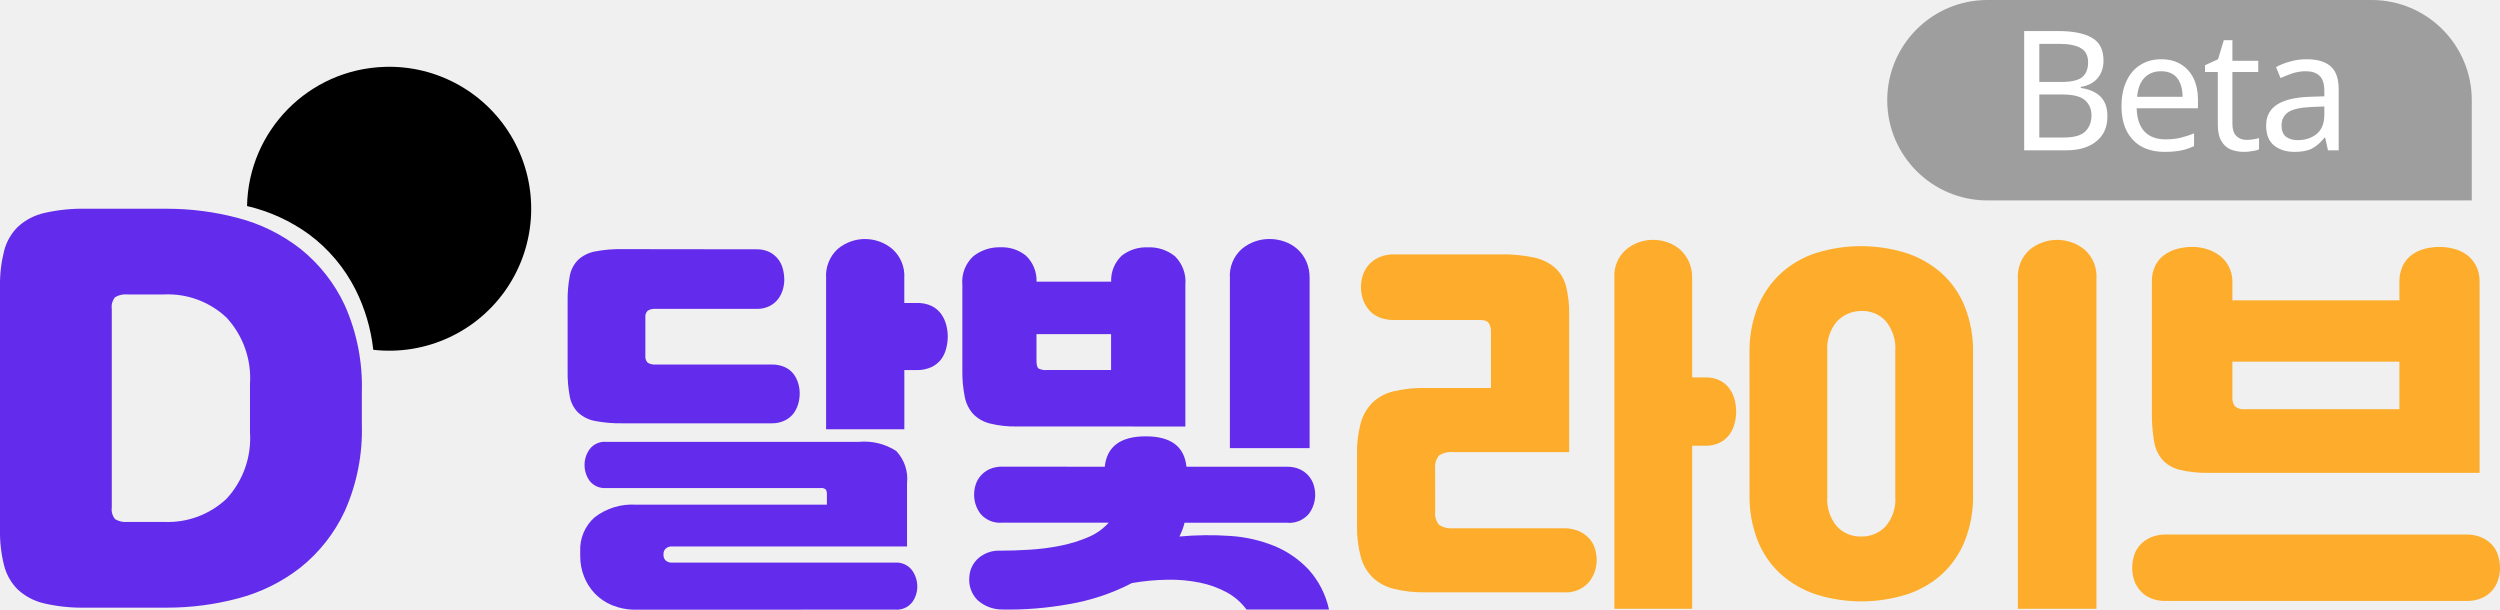
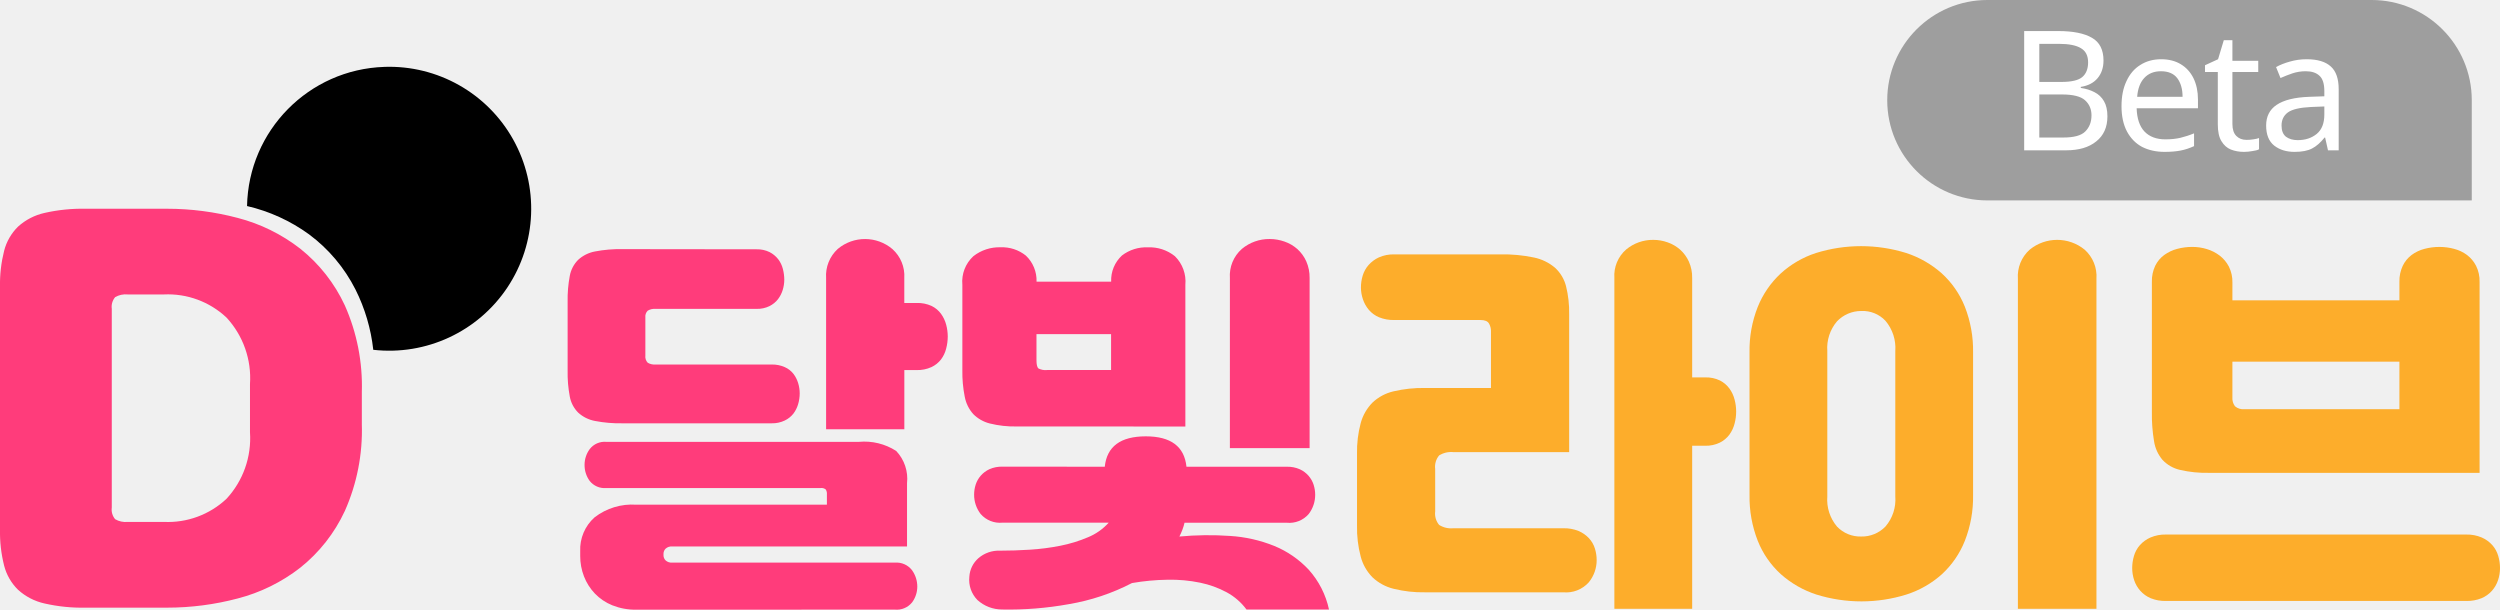
<svg xmlns="http://www.w3.org/2000/svg" width="149.69" height="36.507" viewBox="0 0 149.69 36.507">
  <defs>
    <linearGradient id="prefix__linear-gradient" x1=".284" x2=".862" y1=".11" y2=".926" gradientUnits="objectBoundingBox">
      <stop offset="0" stop-color="#fdad2b" />
      <stop offset=".216" stop-color="#fca92c" />
      <stop offset=".408" stop-color="#fa9e32" />
      <stop offset=".591" stop-color="#f78c3b" />
      <stop offset=".768" stop-color="#f37248" />
      <stop offset=".94" stop-color="#ee5258" />
      <stop offset="1" stop-color="#ec455f" />
    </linearGradient>
    <style>
-             .prefix__cls-1{fill:#632beb}.prefix__cls-3{fill:#fdad2b}
+             .prefix__cls-1{fill:#FF3C7B}.prefix__cls-3{fill:#fdad2b}
        </style>
  </defs>
  <g id="prefix__logo" transform="translate(-105 -76)">
    <g id="prefix__그룹_10364" data-name="그룹 10364" transform="translate(-58.207 -354.034)">
      <g id="prefix__그룹_10361" data-name="그룹 10361" transform="translate(163.207 434.034)">
        <g id="prefix__그룹_10360" data-name="그룹 10360" transform="translate(0 8.499)">
          <path id="prefix__패스_4137" d="M173.219 457.045a16.544 16.544 0 0 1 4.218.548 10.314 10.314 0 0 1 3.742 1.839 9.4 9.4 0 0 1 2.675 3.4 11.877 11.877 0 0 1 1.018 5.191v1.928a11.873 11.873 0 0 1-1.018 5.191 9.4 9.4 0 0 1-2.675 3.4 10.29 10.29 0 0 1-3.742 1.839 16.5 16.5 0 0 1-4.218.549h-4.891a10.119 10.119 0 0 1-2.462-.252 3.479 3.479 0 0 1-1.576-.816 3.1 3.1 0 0 1-.837-1.453 8.208 8.208 0 0 1-.246-2.165v-14.513a8.215 8.215 0 0 1 .246-2.165 3.106 3.106 0 0 1 .837-1.453 3.494 3.494 0 0 1 1.576-.816 10.151 10.151 0 0 1 2.462-.252zm4.956 10.5a5.33 5.33 0 0 0-1.411-3.99 5.126 5.126 0 0 0-3.742-1.379h-2.167a1.245 1.245 0 0 0-.755.163.9.9 0 0 0-.2.7v11.894a.9.9 0 0 0 .2.7 1.24 1.24 0 0 0 .755.163h2.167a5.124 5.124 0 0 0 3.742-1.379 5.329 5.329 0 0 0 1.411-3.989z" class="prefix__cls-1" data-name="패스 4137" transform="translate(-163.207 -457.045)" />
        </g>
        <path id="prefix__패스_4138" d="M211.478 434.038a8.5 8.5 0 0 0-8.221 8.332 10.289 10.289 0 0 1 3.71 1.693 9.4 9.4 0 0 1 2.784 3.307 10.631 10.631 0 0 1 1.064 3.608 8.5 8.5 0 1 0 .663-16.941z" data-name="패스 4138" transform="translate(-188.465 -434.033)" />
      </g>
      <g id="prefix__그룹_10363" data-name="그룹 10363" transform="translate(197.191 444.343)">
        <path id="prefix__패스_4139" d="M266.541 462.569a1.659 1.659 0 0 1 .768.165 1.547 1.547 0 0 1 .52.426 1.588 1.588 0 0 1 .284.591 2.638 2.638 0 0 1 .083.638 2.1 2.1 0 0 1-.094.614 1.773 1.773 0 0 1-.284.555 1.485 1.485 0 0 1-.508.413 1.649 1.649 0 0 1-.768.165h-6.05a.8.8 0 0 0-.472.107.492.492 0 0 0-.142.413v2.269a.527.527 0 0 0 .142.437.8.8 0 0 0 .472.106h6.949a1.836 1.836 0 0 1 .78.154 1.357 1.357 0 0 1 .52.4 1.772 1.772 0 0 1 .284.555 2.1 2.1 0 0 1 .094.615 2.294 2.294 0 0 1-.094.65 1.758 1.758 0 0 1-.284.567 1.461 1.461 0 0 1-.52.413 1.724 1.724 0 0 1-.78.166h-8.934a7.869 7.869 0 0 1-1.654-.142 2.048 2.048 0 0 1-1-.5 1.826 1.826 0 0 1-.5-.957 7.551 7.551 0 0 1-.13-1.548v-4.136a7.551 7.551 0 0 1 .13-1.548 1.824 1.824 0 0 1 .5-.957 2.046 2.046 0 0 1 1-.5 7.891 7.891 0 0 1 1.654-.141zm-7.208 21.578a3.7 3.7 0 0 1-1.43-.26 3.024 3.024 0 0 1-1.052-.709 3.127 3.127 0 0 1-.65-1.028 3.328 3.328 0 0 1-.224-1.217v-.284a2.566 2.566 0 0 1 .862-2.032 3.672 3.672 0 0 1 2.493-.756h11.415v-.615a.464.464 0 0 0-.071-.3.412.412 0 0 0-.307-.082h-12.833a1.139 1.139 0 0 1-.992-.426 1.609 1.609 0 0 1-.307-.969 1.592 1.592 0 0 1 .307-.934 1.127 1.127 0 0 1 .992-.437h15.125a3.525 3.525 0 0 1 2.234.544 2.422 2.422 0 0 1 .65 1.938v3.781h-14.062a.53.53 0 0 0-.39.13.433.433 0 0 0-.13.319v.071a.432.432 0 0 0 .13.319.528.528 0 0 0 .39.13h13.33a1.174 1.174 0 0 1 1.028.449 1.674 1.674 0 0 1 .319.992 1.6 1.6 0 0 1-.307.934 1.182 1.182 0 0 1-1.04.438zm11.367-19.853a2.164 2.164 0 0 1 .7-1.749 2.542 2.542 0 0 1 3.273.012 2.152 2.152 0 0 1 .709 1.737v1.489h.733a2 2 0 0 1 .9.177 1.522 1.522 0 0 1 .567.473 1.97 1.97 0 0 1 .307.65 2.755 2.755 0 0 1 .095.709 2.89 2.89 0 0 1-.095.721 1.829 1.829 0 0 1-.307.65 1.556 1.556 0 0 1-.579.461 2.02 2.02 0 0 1-.886.177h-.733v3.545H270.7z" class="prefix__cls-1" data-name="패스 4139" transform="translate(-255.22 -461.951)" />
        <path id="prefix__패스_4140" d="M322.471 473.173a6.129 6.129 0 0 1-1.607-.177 2.122 2.122 0 0 1-1-.567 2.152 2.152 0 0 1-.508-1.04 7.494 7.494 0 0 1-.142-1.572v-5.128a2.067 2.067 0 0 1 .662-1.713 2.518 2.518 0 0 1 1.63-.532 2.273 2.273 0 0 1 1.513.5 2.053 2.053 0 0 1 .638 1.559h4.467a2.018 2.018 0 0 1 .65-1.571 2.391 2.391 0 0 1 1.548-.485 2.416 2.416 0 0 1 1.619.532 2.13 2.13 0 0 1 .626 1.713v8.484zm5.27 2.411q.189-1.82 2.458-1.82 2.245 0 2.434 1.82h6a1.821 1.821 0 0 1 .792.154 1.564 1.564 0 0 1 .52.39 1.546 1.546 0 0 1 .3.531 1.977 1.977 0 0 1 .095.6 1.881 1.881 0 0 1-.39 1.158 1.535 1.535 0 0 1-1.312.521h-6.121a2.973 2.973 0 0 1-.13.425q-.083.213-.177.4a18.692 18.692 0 0 1 3.037-.035 8.457 8.457 0 0 1 2.647.6 5.871 5.871 0 0 1 2.056 1.418 5.206 5.206 0 0 1 1.217 2.387h-4.939a3.636 3.636 0 0 0-1.182-1.028 5.811 5.811 0 0 0-1.6-.579 8.727 8.727 0 0 0-1.926-.177 13.681 13.681 0 0 0-2.15.2 12.818 12.818 0 0 1-3.782 1.264 20.169 20.169 0 0 1-3.994.319 2.191 2.191 0 0 1-1.477-.567 1.722 1.722 0 0 1-.484-1.395 1.6 1.6 0 0 1 .543-1.111 1.866 1.866 0 0 1 1.3-.449q.852 0 1.785-.059a13.655 13.655 0 0 0 1.82-.236 8.268 8.268 0 0 0 1.655-.508 3.4 3.4 0 0 0 1.241-.874h-6.357a1.535 1.535 0 0 1-1.312-.521 1.881 1.881 0 0 1-.39-1.158 1.979 1.979 0 0 1 .094-.6 1.536 1.536 0 0 1 .3-.531 1.559 1.559 0 0 1 .52-.39 1.819 1.819 0 0 1 .792-.154zm.378-5.79v-2.15h-4.467v1.556c0 .268.039.433.118.5a.929.929 0 0 0 .52.094zm7.114-5.506a2.132 2.132 0 0 1 .72-1.749 2.556 2.556 0 0 1 1.667-.59 2.664 2.664 0 0 1 .886.154 2.27 2.27 0 0 1 .768.449 2.2 2.2 0 0 1 .532.733 2.383 2.383 0 0 1 .2 1v10.186h-4.774z" class="prefix__cls-1" data-name="패스 4140" transform="translate(-295.576 -461.947)" />
        <g id="prefix__그룹_10362" data-name="그룹 10362" transform="translate(47.268 .053)">
          <path id="prefix__패스_4141" d="M387.882 478.348a1.052 1.052 0 0 0 .235.811 1.337 1.337 0 0 0 .847.2h6.587a2.3 2.3 0 0 1 .917.164 1.822 1.822 0 0 1 .623.436 1.6 1.6 0 0 1 .353.612 2.33 2.33 0 0 1 .106.694 2.1 2.1 0 0 1-.47 1.329 1.827 1.827 0 0 1-1.529.6h-8.281a7.231 7.231 0 0 1-1.882-.212 2.824 2.824 0 0 1-1.258-.682 2.768 2.768 0 0 1-.706-1.235 6.735 6.735 0 0 1-.223-1.87v-4.282a6.615 6.615 0 0 1 .223-1.859 2.775 2.775 0 0 1 .706-1.223 2.74 2.74 0 0 1 1.258-.671 7.676 7.676 0 0 1 1.882-.2h3.952v-3.411a.906.906 0 0 0-.118-.447q-.118-.212-.517-.212h-5.153a2.28 2.28 0 0 1-.917-.165 1.629 1.629 0 0 1-.612-.447 1.942 1.942 0 0 1-.353-.635 2.224 2.224 0 0 1-.117-.706 2.459 2.459 0 0 1 .106-.706 1.7 1.7 0 0 1 .353-.635 1.869 1.869 0 0 1 .623-.459 2.152 2.152 0 0 1 .917-.177h6.352a8.909 8.909 0 0 1 2.011.188 2.828 2.828 0 0 1 1.259.612 2.253 2.253 0 0 1 .659 1.1 6.489 6.489 0 0 1 .188 1.695v8.245h-6.94a1.339 1.339 0 0 0-.847.2 1.054 1.054 0 0 0-.235.812zm10.728-13.975a2.074 2.074 0 0 1 .706-1.706 2.5 2.5 0 0 1 1.624-.576 2.546 2.546 0 0 1 .87.153 2.253 2.253 0 0 1 .741.435 2.175 2.175 0 0 1 .517.706 2.292 2.292 0 0 1 .2.988v5.953h.776a1.89 1.89 0 0 1 .894.188 1.622 1.622 0 0 1 .564.482 1.953 1.953 0 0 1 .306.658 2.78 2.78 0 0 1 0 1.435 1.951 1.951 0 0 1-.306.659 1.6 1.6 0 0 1-.576.483 1.905 1.905 0 0 1-.882.188h-.776v9.763h-4.658z" class="prefix__cls-3" data-name="패스 4141" transform="translate(-383.2 -462.091)" />
          <path id="prefix__패스_4142" d="M446.835 468.843a7.087 7.087 0 0 1 .494-2.741 5.581 5.581 0 0 1 1.376-2 5.8 5.8 0 0 1 2.106-1.223 9.1 9.1 0 0 1 5.411 0 6.014 6.014 0 0 1 2.117 1.212 5.393 5.393 0 0 1 1.388 2 7.18 7.18 0 0 1 .494 2.753v8.517a7.184 7.184 0 0 1-.494 2.753 5.455 5.455 0 0 1-1.376 2 5.87 5.87 0 0 1-2.117 1.212 9.058 9.058 0 0 1-5.4 0 6.005 6.005 0 0 1-2.117-1.212 5.379 5.379 0 0 1-1.387-2 7.183 7.183 0 0 1-.494-2.753zm4.658 8.611a2.5 2.5 0 0 0 .577 1.8 1.921 1.921 0 0 0 1.447.6 1.96 1.96 0 0 0 1.459-.6 2.475 2.475 0 0 0 .588-1.8v-8.705a2.52 2.52 0 0 0-.588-1.811 1.869 1.869 0 0 0-1.459-.588 2 2 0 0 0-1.447.623 2.469 2.469 0 0 0-.577 1.776zm11.411 6.728V464.42a2.137 2.137 0 0 1 .705-1.741 2.6 2.6 0 0 1 3.294 0 2.138 2.138 0 0 1 .705 1.741v19.762z" class="prefix__cls-3" data-name="패스 4142" transform="translate(-423.333 -462.091)" />
          <path id="prefix__패스_4143" d="M528.876 480.458a2.234 2.234 0 0 1 .93.177 1.827 1.827 0 0 1 .635.459 1.675 1.675 0 0 1 .353.647 2.567 2.567 0 0 1 .106.717 2.294 2.294 0 0 1-.117.73 1.835 1.835 0 0 1-.364.635 1.742 1.742 0 0 1-.624.447 2.284 2.284 0 0 1-.918.165H510.9a2.281 2.281 0 0 1-.918-.165 1.74 1.74 0 0 1-.624-.447 1.84 1.84 0 0 1-.365-.635 2.3 2.3 0 0 1-.117-.73 2.58 2.58 0 0 1 .106-.717 1.68 1.68 0 0 1 .354-.647 1.826 1.826 0 0 1 .635-.459 2.232 2.232 0 0 1 .93-.177zm-14-14.022h10v-1.106a2.138 2.138 0 0 1 .2-.964 1.792 1.792 0 0 1 .53-.647 2.23 2.23 0 0 1 .765-.365 3.477 3.477 0 0 1 .906-.117 3.4 3.4 0 0 1 .882.117 2.241 2.241 0 0 1 .765.365 1.912 1.912 0 0 1 .541.647 2.034 2.034 0 0 1 .212.964v11.434h-16.21a6.977 6.977 0 0 1-1.73-.177 2.06 2.06 0 0 1-1.047-.6 2.267 2.267 0 0 1-.506-1.118 9.652 9.652 0 0 1-.129-1.729v-7.811a2.139 2.139 0 0 1 .2-.964 1.745 1.745 0 0 1 .541-.647 2.358 2.358 0 0 1 .776-.365 3.478 3.478 0 0 1 .906-.117 2.972 2.972 0 0 1 .87.13 2.42 2.42 0 0 1 .764.388 1.979 1.979 0 0 1 .553.659 2.035 2.035 0 0 1 .212.965zm10 6.517v-2.847h-10v2.141a.789.789 0 0 0 .153.529.744.744 0 0 0 .576.176z" class="prefix__cls-3" data-name="패스 4143" transform="translate(-462.461 -462.814)" />
        </g>
      </g>
    </g>
    <path id="prefix__사각형_3088" d="M6 0h23a6 6 0 0 1 6 6v6H6a6 6 0 0 1-6-6 6 6 0 0 1 6-6z" data-name="사각형 3088" transform="translate(218 76)" style="fill:#9e9e9e" />
    <text id="prefix__Beta" transform="translate(236 85)" style="fill:#fff;font-size:10px;font-family:NanumSquareEB,NanumSquare;letter-spacing:-.025em">
      <tspan x="-10.77" y="0">Beta</tspan>
    </text>
  </g>
</svg>
